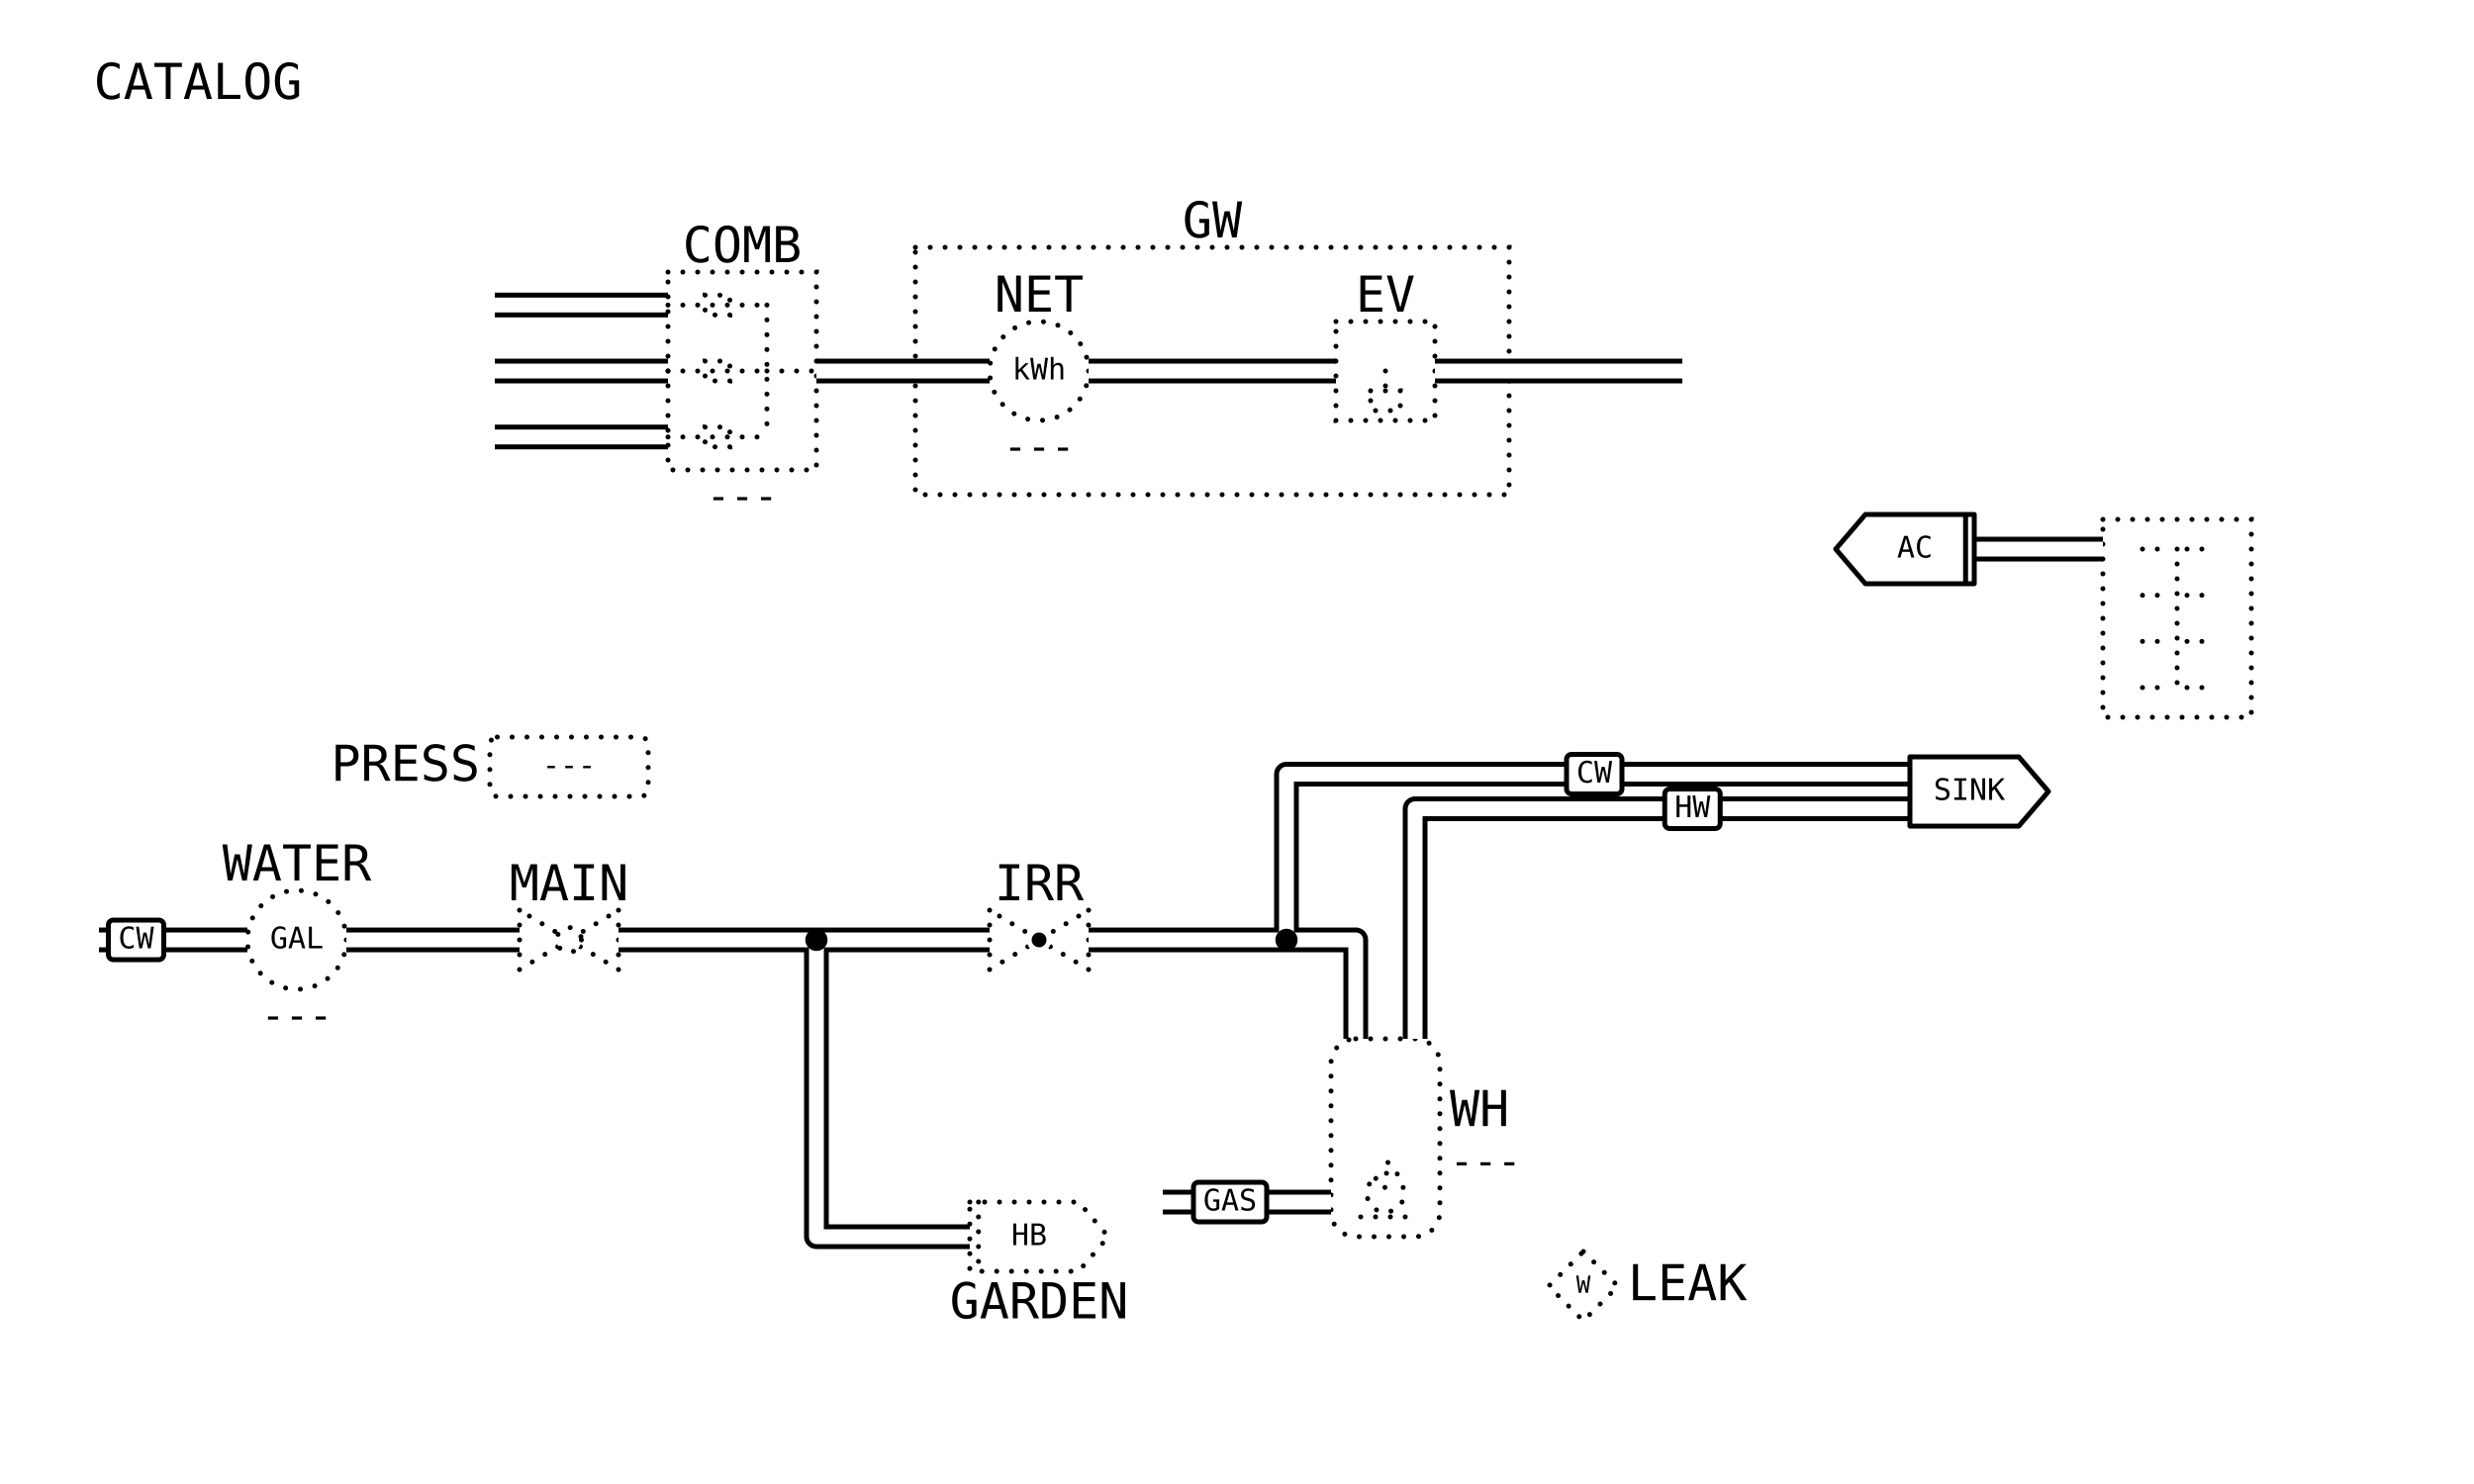
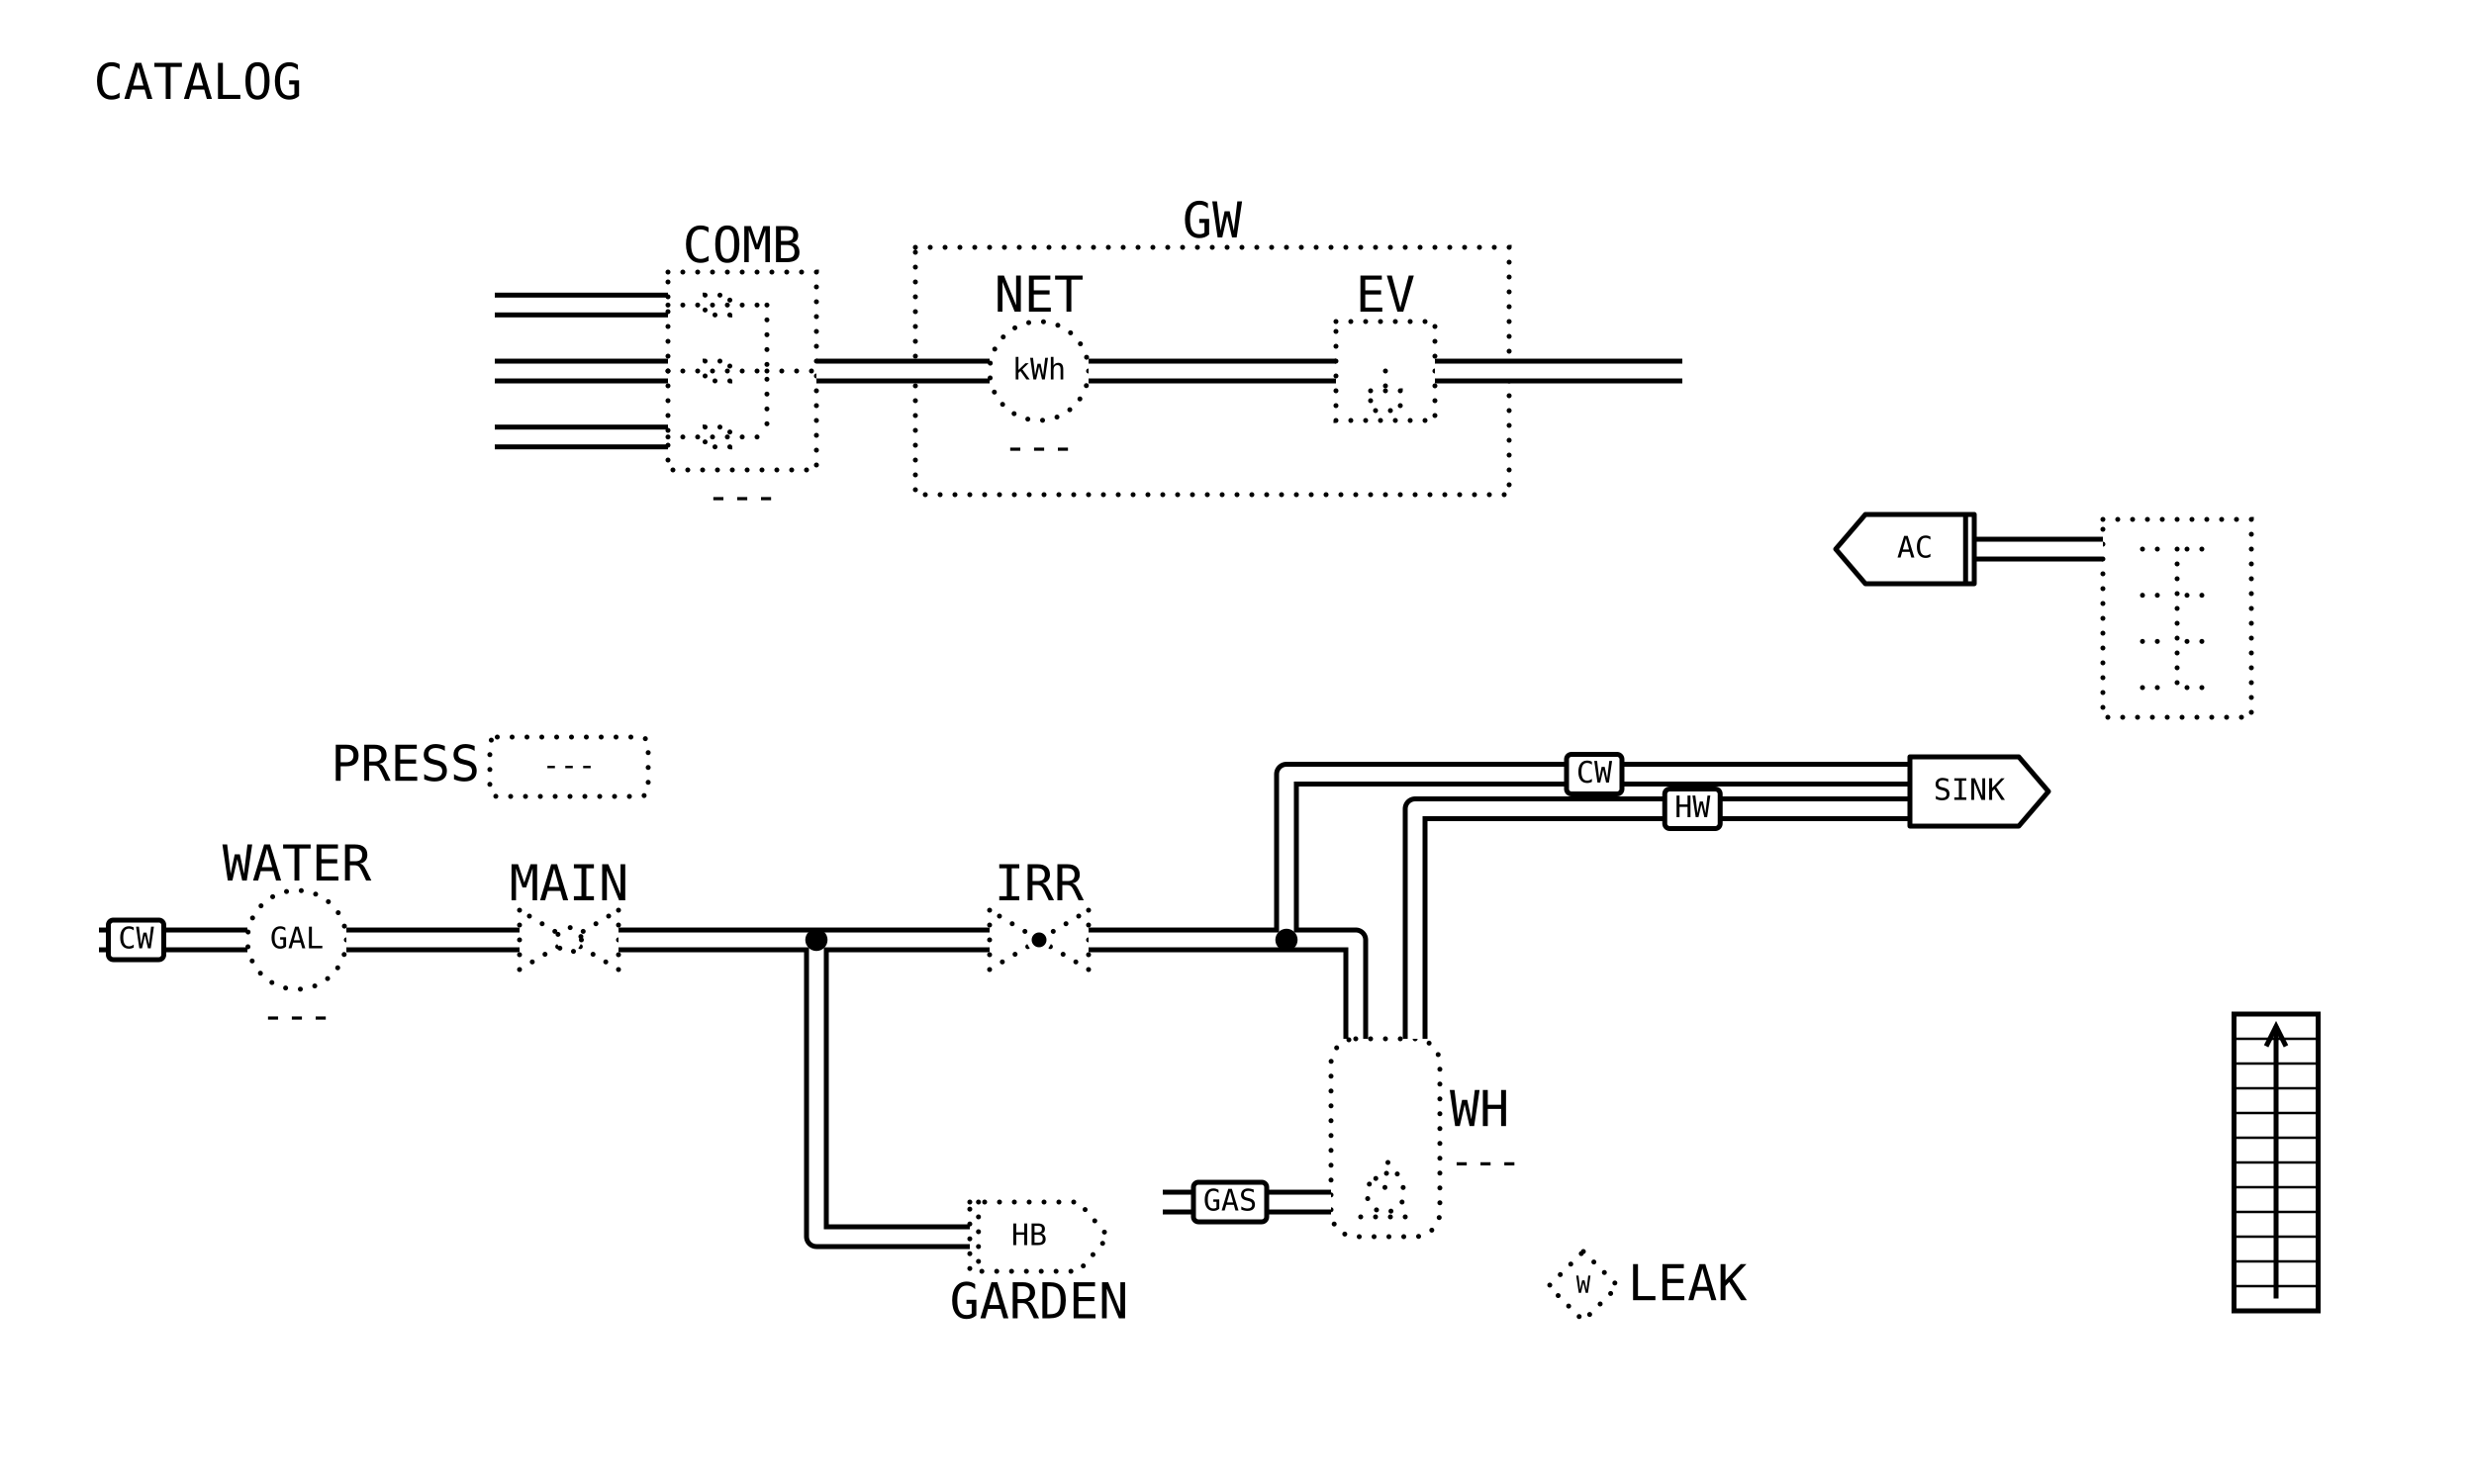
<svg xmlns="http://www.w3.org/2000/svg" viewBox="0 0 1000 600" width="1280" height="768" data-page="catalog" data-theme="eink_mono">
  <rect x="0" y="0" width="1000" height="600" fill="#ffffff" />
  <g id="cabinet">
    <rect x="370" y="100" width="240" height="100" fill="none" stroke="#000000" stroke-width="2" stroke-dasharray="0 6" stroke-linecap="round" />
    <text x="490" y="96" text-anchor="middle" font-family="DejaVu Sans Mono, monospace" font-size="20" fill="#000000">GW</text>
  </g>
  <g id="casings">
    <g data-for="branch_a">
      <polyline points="200,123.33 200,123.33 270,123.33" fill="none" stroke="#000000" stroke-width="10" stroke-linejoin="round" />
    </g>
    <g data-for="branch_b">
      <polyline points="200,150 270,150" fill="none" stroke="#000000" stroke-width="10" stroke-linejoin="round" />
    </g>
    <g data-for="branch_c">
      <polyline points="200,176.67 200,176.67 270,176.67" fill="none" stroke="#000000" stroke-width="10" stroke-linejoin="round" />
    </g>
    <g data-for="to_meter">
      <polyline points="330,150 400,150" fill="none" stroke="#000000" stroke-width="10" stroke-linejoin="round" />
    </g>
    <g data-for="to_circuit">
      <polyline points="440,150 540,150" fill="none" stroke="#000000" stroke-width="10" stroke-linejoin="round" />
    </g>
    <g data-for="to_load">
      <polyline points="580,150 680,150" fill="none" stroke="#000000" stroke-width="10" stroke-linejoin="round" />
    </g>
    <g data-for="to_condenser">
      <polyline points="850,222 798,222" fill="none" stroke="#000000" stroke-width="10" stroke-linejoin="round" />
    </g>
    <g data-for="service">
      <polyline points="40,380 100,380" fill="none" stroke="#000000" stroke-width="10" stroke-linejoin="round" />
    </g>
    <g data-for="to_main">
      <polyline points="140,380 210,380" fill="none" stroke="#000000" stroke-width="10" stroke-linejoin="round" />
    </g>
    <g data-for="to_branch">
      <polyline points="250,380 330,380" fill="none" stroke="#000000" stroke-width="10" stroke-linejoin="round" />
    </g>
    <g data-for="to_irrigation">
      <polyline points="330,380 400,380" fill="none" stroke="#000000" stroke-width="10" stroke-linejoin="round" />
    </g>
    <g data-for="to_tee">
      <polyline points="440,380 520,380" fill="none" stroke="#000000" stroke-width="10" stroke-linejoin="round" />
    </g>
    <g data-for="to_heater">
      <polyline points="520,380 548,380 548,420" fill="none" stroke="#000000" stroke-width="10" stroke-linejoin="round" />
    </g>
    <g data-for="to_sink">
      <polyline points="520,380 520,313 772,313" fill="none" stroke="#000000" stroke-width="10" stroke-linejoin="round" />
    </g>
    <g data-for="gas">
      <polyline points="470,486 538,486" fill="none" stroke="#000000" stroke-width="10" stroke-linejoin="round" />
    </g>
    <g data-for="hot">
      <polyline points="572,420 572,327 772,327" fill="none" stroke="#000000" stroke-width="10" stroke-linejoin="round" />
    </g>
    <g data-for="to_garden">
      <polyline points="330,380 330,500 392,500" fill="none" stroke="#000000" stroke-width="10" stroke-linejoin="round" />
    </g>
  </g>
  <g id="title">
    <text x="80" y="40" text-anchor="middle" font-family="DejaVu Sans Mono, monospace" font-size="20" fill="#000000">CATALOG</text>
  </g>
  <g id="branch_a">
    <polyline points="200,123.33 200,123.33 270,123.33" fill="none" stroke="#ffffff" stroke-width="6" stroke-linejoin="round" />
  </g>
  <g id="branch_b">
    <polyline points="200,150 270,150" fill="none" stroke="#ffffff" stroke-width="6" stroke-linejoin="round" />
  </g>
  <g id="branch_c">
    <polyline points="200,176.67 200,176.67 270,176.67" fill="none" stroke="#ffffff" stroke-width="6" stroke-linejoin="round" />
  </g>
  <g id="combiner">
    <rect x="270" y="110" width="60" height="80" fill="none" stroke="#000000" stroke-width="2" stroke-dasharray="0 6" stroke-linecap="round" />
    <line x1="270" y1="123.33" x2="310" y2="123.33" stroke="#000000" stroke-width="2" stroke-dasharray="0 6" stroke-linecap="round" />
    <rect x="285" y="119.33" width="10" height="8" fill="none" stroke="#000000" stroke-width="2" stroke-dasharray="0 6" stroke-linecap="round" />
    <line x1="270" y1="150" x2="310" y2="150" stroke="#000000" stroke-width="2" stroke-dasharray="0 6" stroke-linecap="round" />
    <rect x="285" y="146" width="10" height="8" fill="none" stroke="#000000" stroke-width="2" stroke-dasharray="0 6" stroke-linecap="round" />
    <line x1="270" y1="176.67" x2="310" y2="176.67" stroke="#000000" stroke-width="2" stroke-dasharray="0 6" stroke-linecap="round" />
    <rect x="285" y="172.67" width="10" height="8" fill="none" stroke="#000000" stroke-width="2" stroke-dasharray="0 6" stroke-linecap="round" />
    <line x1="310" y1="123.33" x2="310" y2="176.67" stroke="#000000" stroke-width="2" stroke-dasharray="0 6" stroke-linecap="round" />
    <line x1="310" y1="150" x2="330" y2="150" stroke="#000000" stroke-width="2" stroke-dasharray="0 6" stroke-linecap="round" />
    <text x="300" y="106" text-anchor="middle" font-family="DejaVu Sans Mono, monospace" font-size="20" fill="#000000">COMB</text>
    <text x="300" y="206" text-anchor="middle" font-family="DejaVu Sans Mono, monospace" font-size="16" fill="#000000">---</text>
  </g>
  <g id="to_meter">
    <polyline points="330,150 400,150" fill="none" stroke="#ffffff" stroke-width="6" stroke-linejoin="round" />
  </g>
  <g id="net_meter">
    <circle cx="420" cy="150" r="20" fill="none" stroke="#000000" stroke-width="2" stroke-dasharray="0 6" stroke-linecap="round" />
    <text x="420" y="150" text-anchor="middle" dominant-baseline="middle" font-family="DejaVu Sans Mono, monospace" font-size="12" fill="#000000">kWh</text>
    <text x="420" y="126" text-anchor="middle" font-family="DejaVu Sans Mono, monospace" font-size="20" fill="#000000">NET</text>
    <text x="420" y="186" text-anchor="middle" font-family="DejaVu Sans Mono, monospace" font-size="16" fill="#000000">---</text>
  </g>
  <g id="to_circuit">
    <polyline points="440,150 540,150" fill="none" stroke="#ffffff" stroke-width="6" stroke-linejoin="round" />
  </g>
  <g id="ev_circuit">
    <g>
      <rect x="540" y="130" width="40" height="40" fill="none" stroke="#000000" stroke-width="2" stroke-dasharray="0 6" stroke-linecap="round" />
      <line x1="560" y1="150" x2="560" y2="158" stroke="#000000" stroke-width="2" stroke-dasharray="0 6" stroke-linecap="round" />
      <rect x="554" y="158" width="12" height="8" fill="none" stroke="#000000" stroke-width="2" stroke-dasharray="0 6" stroke-linecap="round" />
    </g>
    <text x="560" y="126" text-anchor="middle" font-family="DejaVu Sans Mono, monospace" font-size="20" fill="#000000">EV</text>
  </g>
  <g id="to_load">
    <polyline points="580,150 680,150" fill="none" stroke="#ffffff" stroke-width="6" stroke-linejoin="round" />
  </g>
  <g id="panel">
    <rect x="850" y="210" width="60" height="80" fill="none" stroke="#000000" stroke-width="2" stroke-dasharray="0 6" stroke-linecap="round" />
    <line x1="880" y1="222" x2="880" y2="278" stroke="#000000" stroke-width="2" stroke-dasharray="0 6" stroke-linecap="round" />
    <line x1="866" y1="222" x2="876" y2="222" stroke="#000000" stroke-width="2" stroke-dasharray="0 6" stroke-linecap="round" />
    <line x1="884" y1="222" x2="894" y2="222" stroke="#000000" stroke-width="2" stroke-dasharray="0 6" stroke-linecap="round" />
    <line x1="866" y1="240.67" x2="876" y2="240.67" stroke="#000000" stroke-width="2" stroke-dasharray="0 6" stroke-linecap="round" />
    <line x1="884" y1="240.67" x2="894" y2="240.67" stroke="#000000" stroke-width="2" stroke-dasharray="0 6" stroke-linecap="round" />
    <line x1="866" y1="259.33" x2="876" y2="259.33" stroke="#000000" stroke-width="2" stroke-dasharray="0 6" stroke-linecap="round" />
    <line x1="884" y1="259.33" x2="894" y2="259.33" stroke="#000000" stroke-width="2" stroke-dasharray="0 6" stroke-linecap="round" />
    <line x1="866" y1="278" x2="876" y2="278" stroke="#000000" stroke-width="2" stroke-dasharray="0 6" stroke-linecap="round" />
    <line x1="884" y1="278" x2="894" y2="278" stroke="#000000" stroke-width="2" stroke-dasharray="0 6" stroke-linecap="round" />
  </g>
  <g id="to_condenser">
    <polyline points="850,222 798,222" fill="none" stroke="#ffffff" stroke-width="6" stroke-linejoin="round" />
  </g>
  <g id="condenser">
    <polygon points="798,208 754,208 742,222 754,236 798,236" fill="none" stroke-linejoin="round" stroke="#000000" stroke-width="2" />
    <line x1="794.5" y1="208" x2="794.5" y2="236" stroke="#000000" stroke-width="2" />
    <text x="774" y="222" text-anchor="middle" dominant-baseline="middle" font-family="DejaVu Sans Mono, monospace" font-size="12" fill="#000000">AC</text>
  </g>
  <g id="service">
    <polyline points="40,380 100,380" fill="none" stroke="#ffffff" stroke-width="6" stroke-linejoin="round" />
    <rect x="43.8" y="372" width="22.4" height="16" rx="2" fill="#ffffff" stroke="#000000" stroke-width="2" />
    <text x="55" y="380" text-anchor="middle" dominant-baseline="middle" font-family="DejaVu Sans Mono, monospace" font-size="12" fill="#000000">CW</text>
  </g>
  <g id="water_meter">
    <circle cx="120" cy="380" r="20" fill="none" stroke="#000000" stroke-width="2" stroke-dasharray="0 6" stroke-linecap="round" />
    <text x="120" y="380" text-anchor="middle" dominant-baseline="middle" font-family="DejaVu Sans Mono, monospace" font-size="12" fill="#000000">GAL</text>
    <text x="120" y="356" text-anchor="middle" font-family="DejaVu Sans Mono, monospace" font-size="20" fill="#000000">WATER</text>
    <text x="120" y="416" text-anchor="middle" font-family="DejaVu Sans Mono, monospace" font-size="16" fill="#000000">---</text>
  </g>
  <g id="to_main">
    <polyline points="140,380 210,380" fill="none" stroke="#ffffff" stroke-width="6" stroke-linejoin="round" />
  </g>
  <g id="main_valve">
    <g>
      <polygon points="210,368 210,392 230,380" fill="none" stroke-linejoin="round" stroke="#000000" stroke-width="2" stroke-dasharray="0 6" stroke-linecap="round" />
      <polygon points="250,368 250,392 230,380" fill="none" stroke-linejoin="round" stroke="#000000" stroke-width="2" stroke-dasharray="0 6" stroke-linecap="round" />
      <circle cx="230" cy="380" r="5" fill="#ffffff" stroke="#000000" stroke-width="2" stroke-dasharray="0 6" stroke-linecap="round" />
    </g>
    <text x="230" y="364" text-anchor="middle" font-family="DejaVu Sans Mono, monospace" font-size="20" fill="#000000">MAIN</text>
  </g>
  <g id="to_branch">
    <polyline points="250,380 330,380" fill="none" stroke="#ffffff" stroke-width="6" stroke-linejoin="round" />
  </g>
  <g id="to_irrigation">
    <polyline points="330,380 400,380" fill="none" stroke="#ffffff" stroke-width="6" stroke-linejoin="round" />
  </g>
  <g id="irrigation">
    <g>
      <polygon points="400,368 400,392 420,380" fill="none" stroke-linejoin="round" stroke="#000000" stroke-width="2" stroke-dasharray="0 6" stroke-linecap="round" />
      <polygon points="440,368 440,392 420,380" fill="none" stroke-linejoin="round" stroke="#000000" stroke-width="2" stroke-dasharray="0 6" stroke-linecap="round" />
      <circle cx="420" cy="380" r="4" fill="#000000" stroke="#ffffff" stroke-width="2" />
    </g>
    <text x="420" y="364" text-anchor="middle" font-family="DejaVu Sans Mono, monospace" font-size="20" fill="#000000">IRR</text>
  </g>
  <g id="to_tee">
    <polyline points="440,380 520,380" fill="none" stroke="#ffffff" stroke-width="6" stroke-linejoin="round" />
  </g>
  <g id="to_heater">
    <polyline points="520,380 548,380 548,420" fill="none" stroke="#ffffff" stroke-width="6" stroke-linejoin="round" />
  </g>
  <g id="to_sink">
    <polyline points="520,380 520,313 772,313" fill="none" stroke="#ffffff" stroke-width="6" stroke-linejoin="round" />
    <rect x="633.2" y="305" width="22.4" height="16" rx="2" fill="#ffffff" stroke="#000000" stroke-width="2" />
    <text x="644.4" y="313" text-anchor="middle" dominant-baseline="middle" font-family="DejaVu Sans Mono, monospace" font-size="12" fill="#000000">CW</text>
  </g>
  <g id="heater">
    <rect x="538" y="420" width="44" height="80" rx="10" fill="none" stroke="#000000" stroke-width="2" stroke-dasharray="0 6" stroke-linecap="round" />
    <path d="M561 470 C569 478 569 486 564 489 Q560 491 556 489 C551 486 552 479 556 475 C556 479 558 481 560 480 C562 477 559 473 561 470 Z" fill="none" stroke-linejoin="round" stroke="#000000" stroke-width="2" stroke-dasharray="0 6" stroke-linecap="round" />
    <line x1="550" y1="492" x2="570" y2="492" stroke="#000000" stroke-width="2" stroke-dasharray="0 6" stroke-linecap="round" />
    <text x="586" y="449.6" text-anchor="start" dominant-baseline="middle" font-family="DejaVu Sans Mono, monospace" font-size="20" fill="#000000">WH</text>
    <text x="586" y="470.4" text-anchor="start" dominant-baseline="middle" font-family="DejaVu Sans Mono, monospace" font-size="16" fill="#000000">---</text>
  </g>
  <g id="gas">
    <polyline points="470,486 538,486" fill="none" stroke="#ffffff" stroke-width="6" stroke-linejoin="round" />
    <rect x="482.4" y="478" width="29.6" height="16" rx="2" fill="#ffffff" stroke="#000000" stroke-width="2" />
    <text x="497.2" y="486" text-anchor="middle" dominant-baseline="middle" font-family="DejaVu Sans Mono, monospace" font-size="12" fill="#000000">GAS</text>
  </g>
  <g id="hot">
    <polyline points="572,420 572,327 772,327" fill="none" stroke="#ffffff" stroke-width="6" stroke-linejoin="round" />
    <rect x="672.9" y="319" width="22.4" height="16" rx="2" fill="#ffffff" stroke="#000000" stroke-width="2" />
    <text x="684.1" y="327" text-anchor="middle" dominant-baseline="middle" font-family="DejaVu Sans Mono, monospace" font-size="12" fill="#000000">HW</text>
  </g>
  <g id="to_garden">
    <polyline points="330,380 330,500 392,500" fill="none" stroke="#ffffff" stroke-width="6" stroke-linejoin="round" />
  </g>
  <g id="garden">
    <polygon points="392,486 436,486 448,500 436,514 392,514" fill="none" stroke-linejoin="round" stroke="#000000" stroke-width="2" stroke-dasharray="0 6" stroke-linecap="round" />
    <line x1="395.5" y1="486" x2="395.5" y2="514" stroke="#000000" stroke-width="2" stroke-dasharray="0 6" stroke-linecap="round" />
    <text x="416" y="500" text-anchor="middle" dominant-baseline="middle" font-family="DejaVu Sans Mono, monospace" font-size="12" fill="#000000">HB</text>
    <text x="420" y="533" text-anchor="middle" font-family="DejaVu Sans Mono, monospace" font-size="20" fill="#000000">GARDEN</text>
  </g>
  <g id="sink">
    <polygon points="772,306 816,306 828,320 816,334 772,334" fill="none" stroke-linejoin="round" stroke="#000000" stroke-width="2" />
    <text x="796" y="320" text-anchor="middle" dominant-baseline="middle" font-family="DejaVu Sans Mono, monospace" font-size="12" fill="#000000">SINK</text>
  </g>
  <g id="pressure">
    <rect x="198" y="298" width="64" height="24" rx="3" fill="none" stroke="#000000" stroke-width="2" stroke-dasharray="0 6" stroke-linecap="round" />
    <text x="230" y="310" text-anchor="middle" dominant-baseline="middle" font-family="DejaVu Sans Mono, monospace" font-size="12" fill="#000000">---</text>
    <text x="194" y="310" text-anchor="end" dominant-baseline="middle" font-family="DejaVu Sans Mono, monospace" font-size="20" fill="#000000">PRESS</text>
  </g>
  <g id="leak_basement">
    <polygon points="640,506 654,520 640,534 626,520" fill="none" stroke-linejoin="round" stroke="#000000" stroke-width="2" stroke-dasharray="0 6" stroke-linecap="round" />
    <text x="640" y="520" text-anchor="middle" dominant-baseline="middle" font-family="DejaVu Sans Mono, monospace" font-size="9.6" fill="#000000">W</text>
    <text x="658" y="520" text-anchor="start" dominant-baseline="middle" font-family="DejaVu Sans Mono, monospace" font-size="20" fill="#000000">LEAK</text>
  </g>
+   <g id="stairs">
+     <rect x="903" y="410" width="34" height="120" fill="none" stroke="#000000" stroke-width="2" />
+     <line x1="903" y1="420" x2="937" y2="420" stroke="#000000" stroke-width="1" />
+     <line x1="903" y1="430" x2="937" y2="430" stroke="#000000" stroke-width="1" />
+     <line x1="903" y1="440" x2="937" y2="440" stroke="#000000" stroke-width="1" />
+     <line x1="903" y1="450" x2="937" y2="450" stroke="#000000" stroke-width="1" />
+     <line x1="903" y1="460" x2="937" y2="460" stroke="#000000" stroke-width="1" />
+     <line x1="903" y1="470" x2="937" y2="470" stroke="#000000" stroke-width="1" />
+     <line x1="903" y1="480" x2="937" y2="480" stroke="#000000" stroke-width="1" />
+     <line x1="903" y1="490" x2="937" y2="490" stroke="#000000" stroke-width="1" />
+     <line x1="903" y1="500" x2="937" y2="500" stroke="#000000" stroke-width="1" />
+     <line x1="903" y1="510" x2="937" y2="510" stroke="#000000" stroke-width="1" />
+     <line x1="903" y1="520" x2="937" y2="520" stroke="#000000" stroke-width="1" />
+     <line x1="920" y1="525" x2="920" y2="415" stroke="#000000" stroke-width="2" />
+     <polyline points="916,423 920,415 924,423" fill="none" stroke-linejoin="miter" stroke="#000000" stroke-width="2" />
+   </g>
  <g id="branch">
    <circle cx="330" cy="380" r="4.5" fill="#000000" />
  </g>
  <g id="tee">
    <circle cx="520" cy="380" r="4.5" fill="#000000" />
  </g>
</svg>
